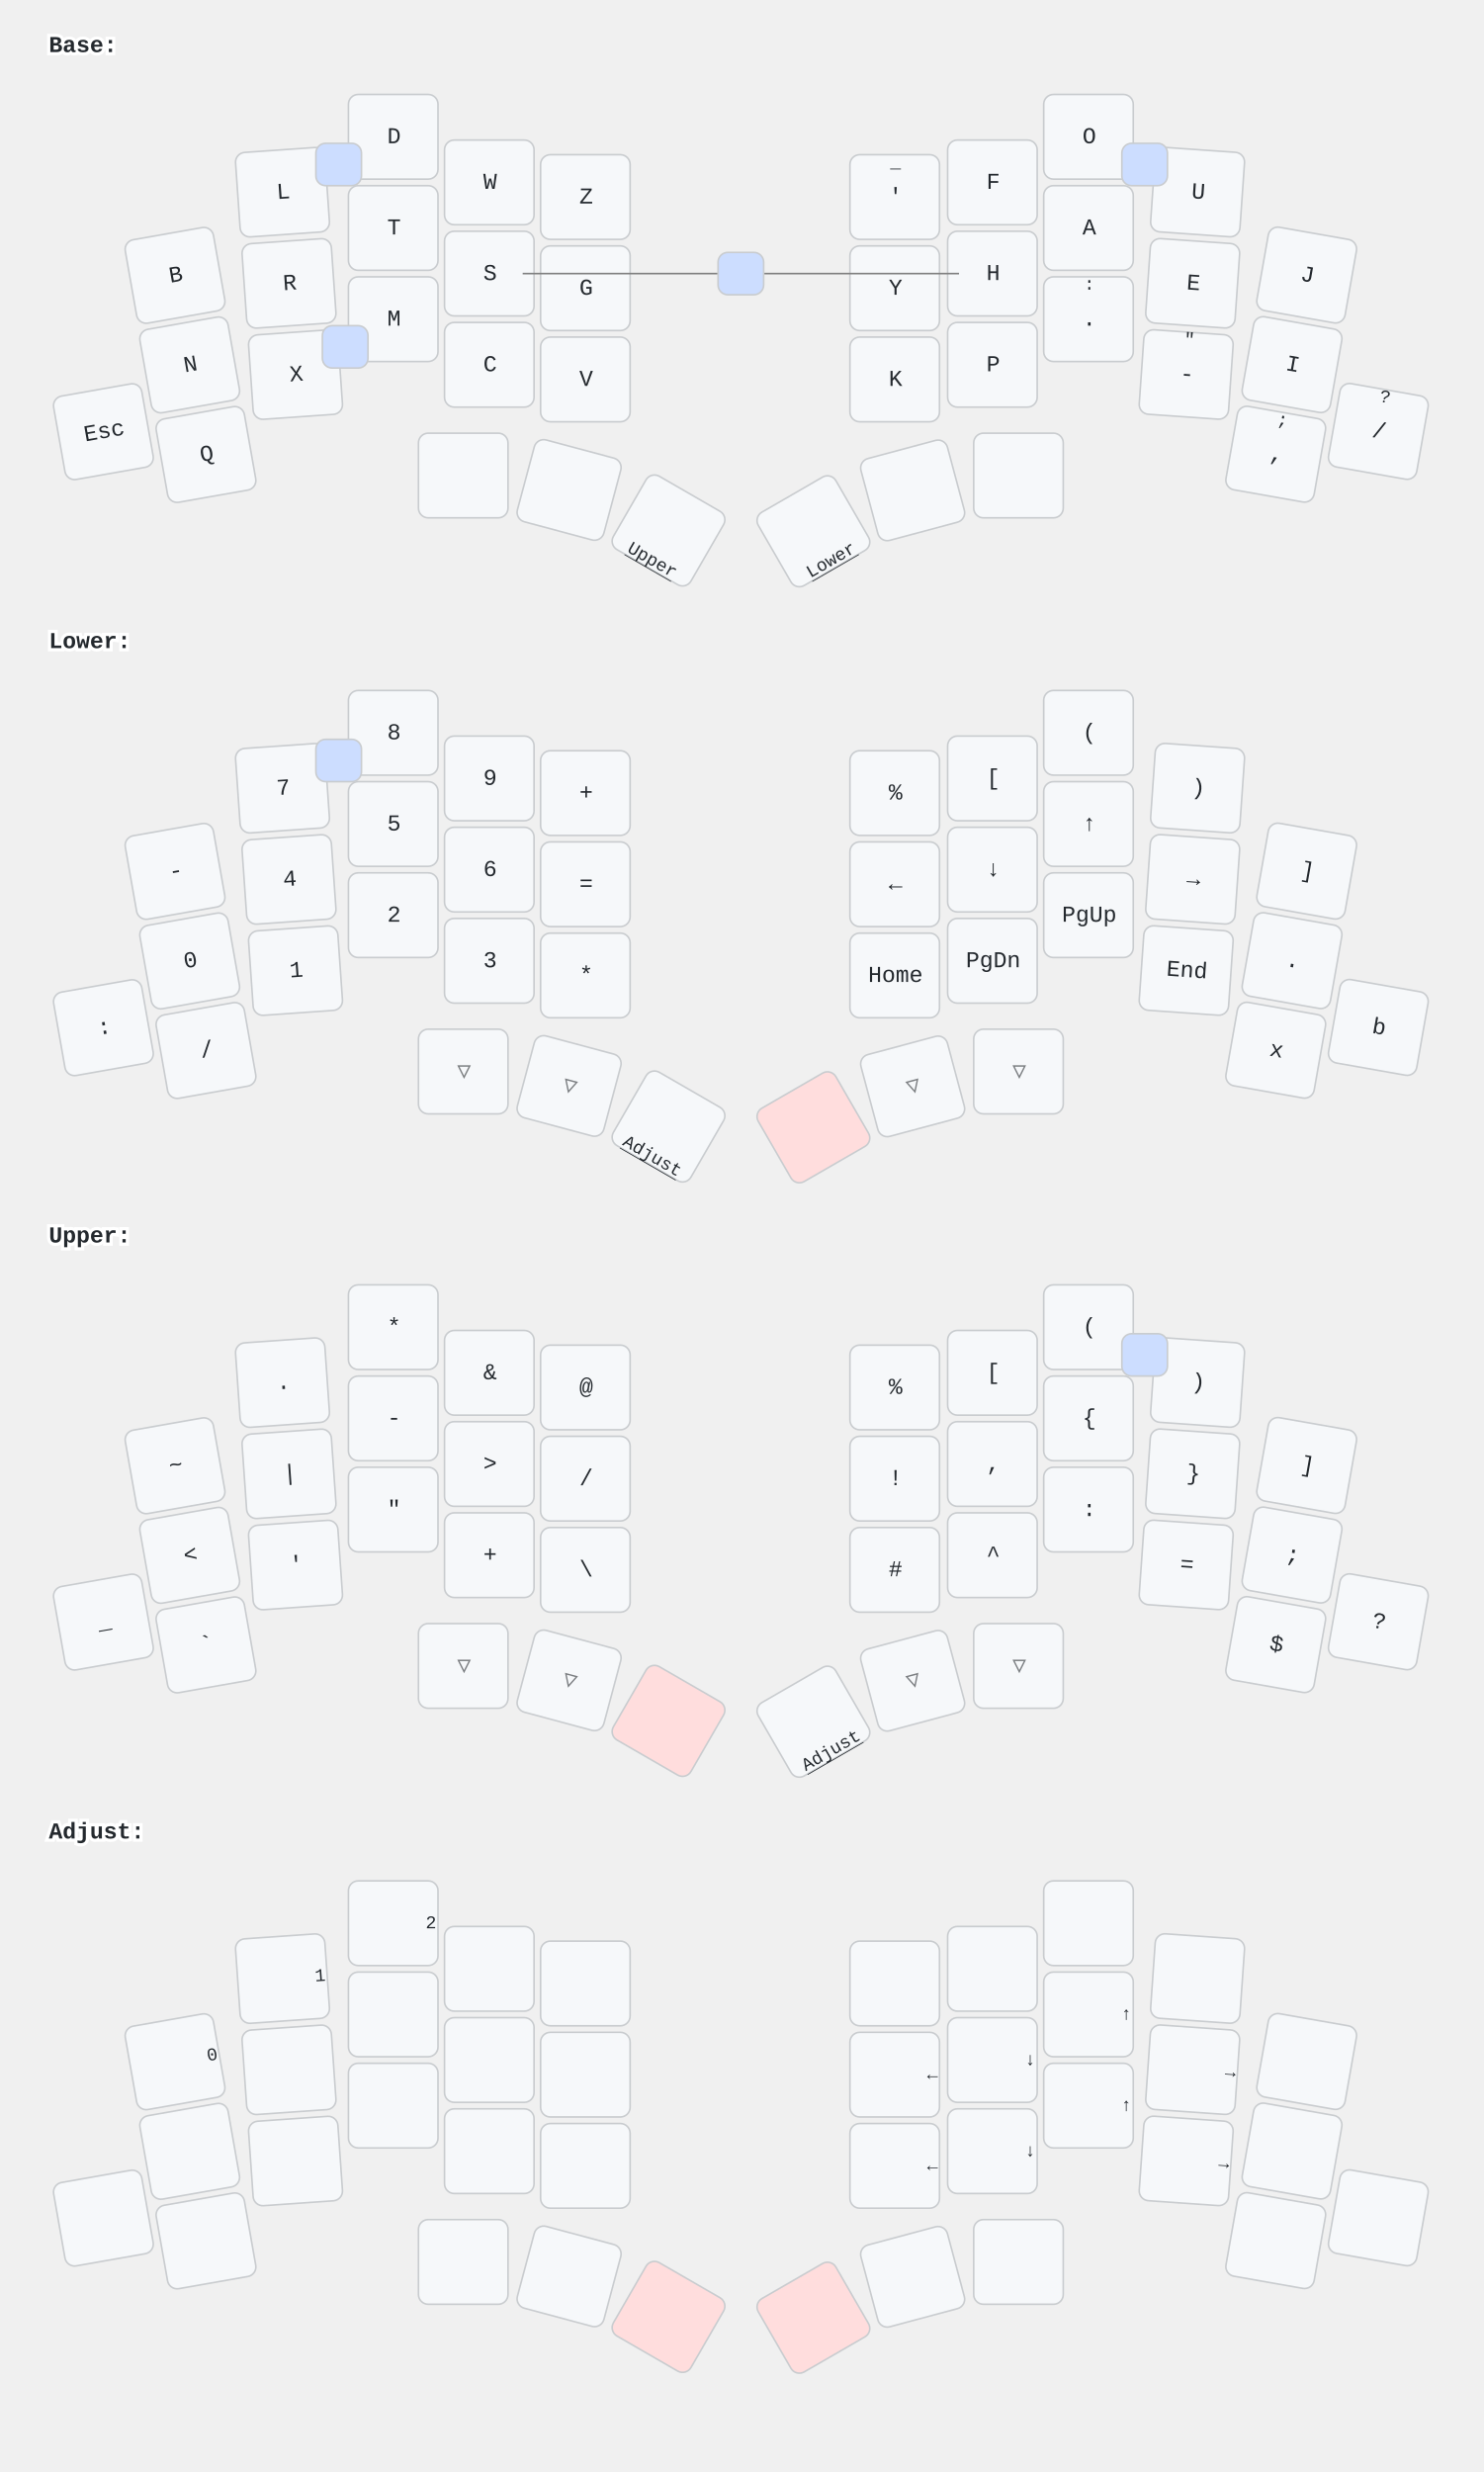
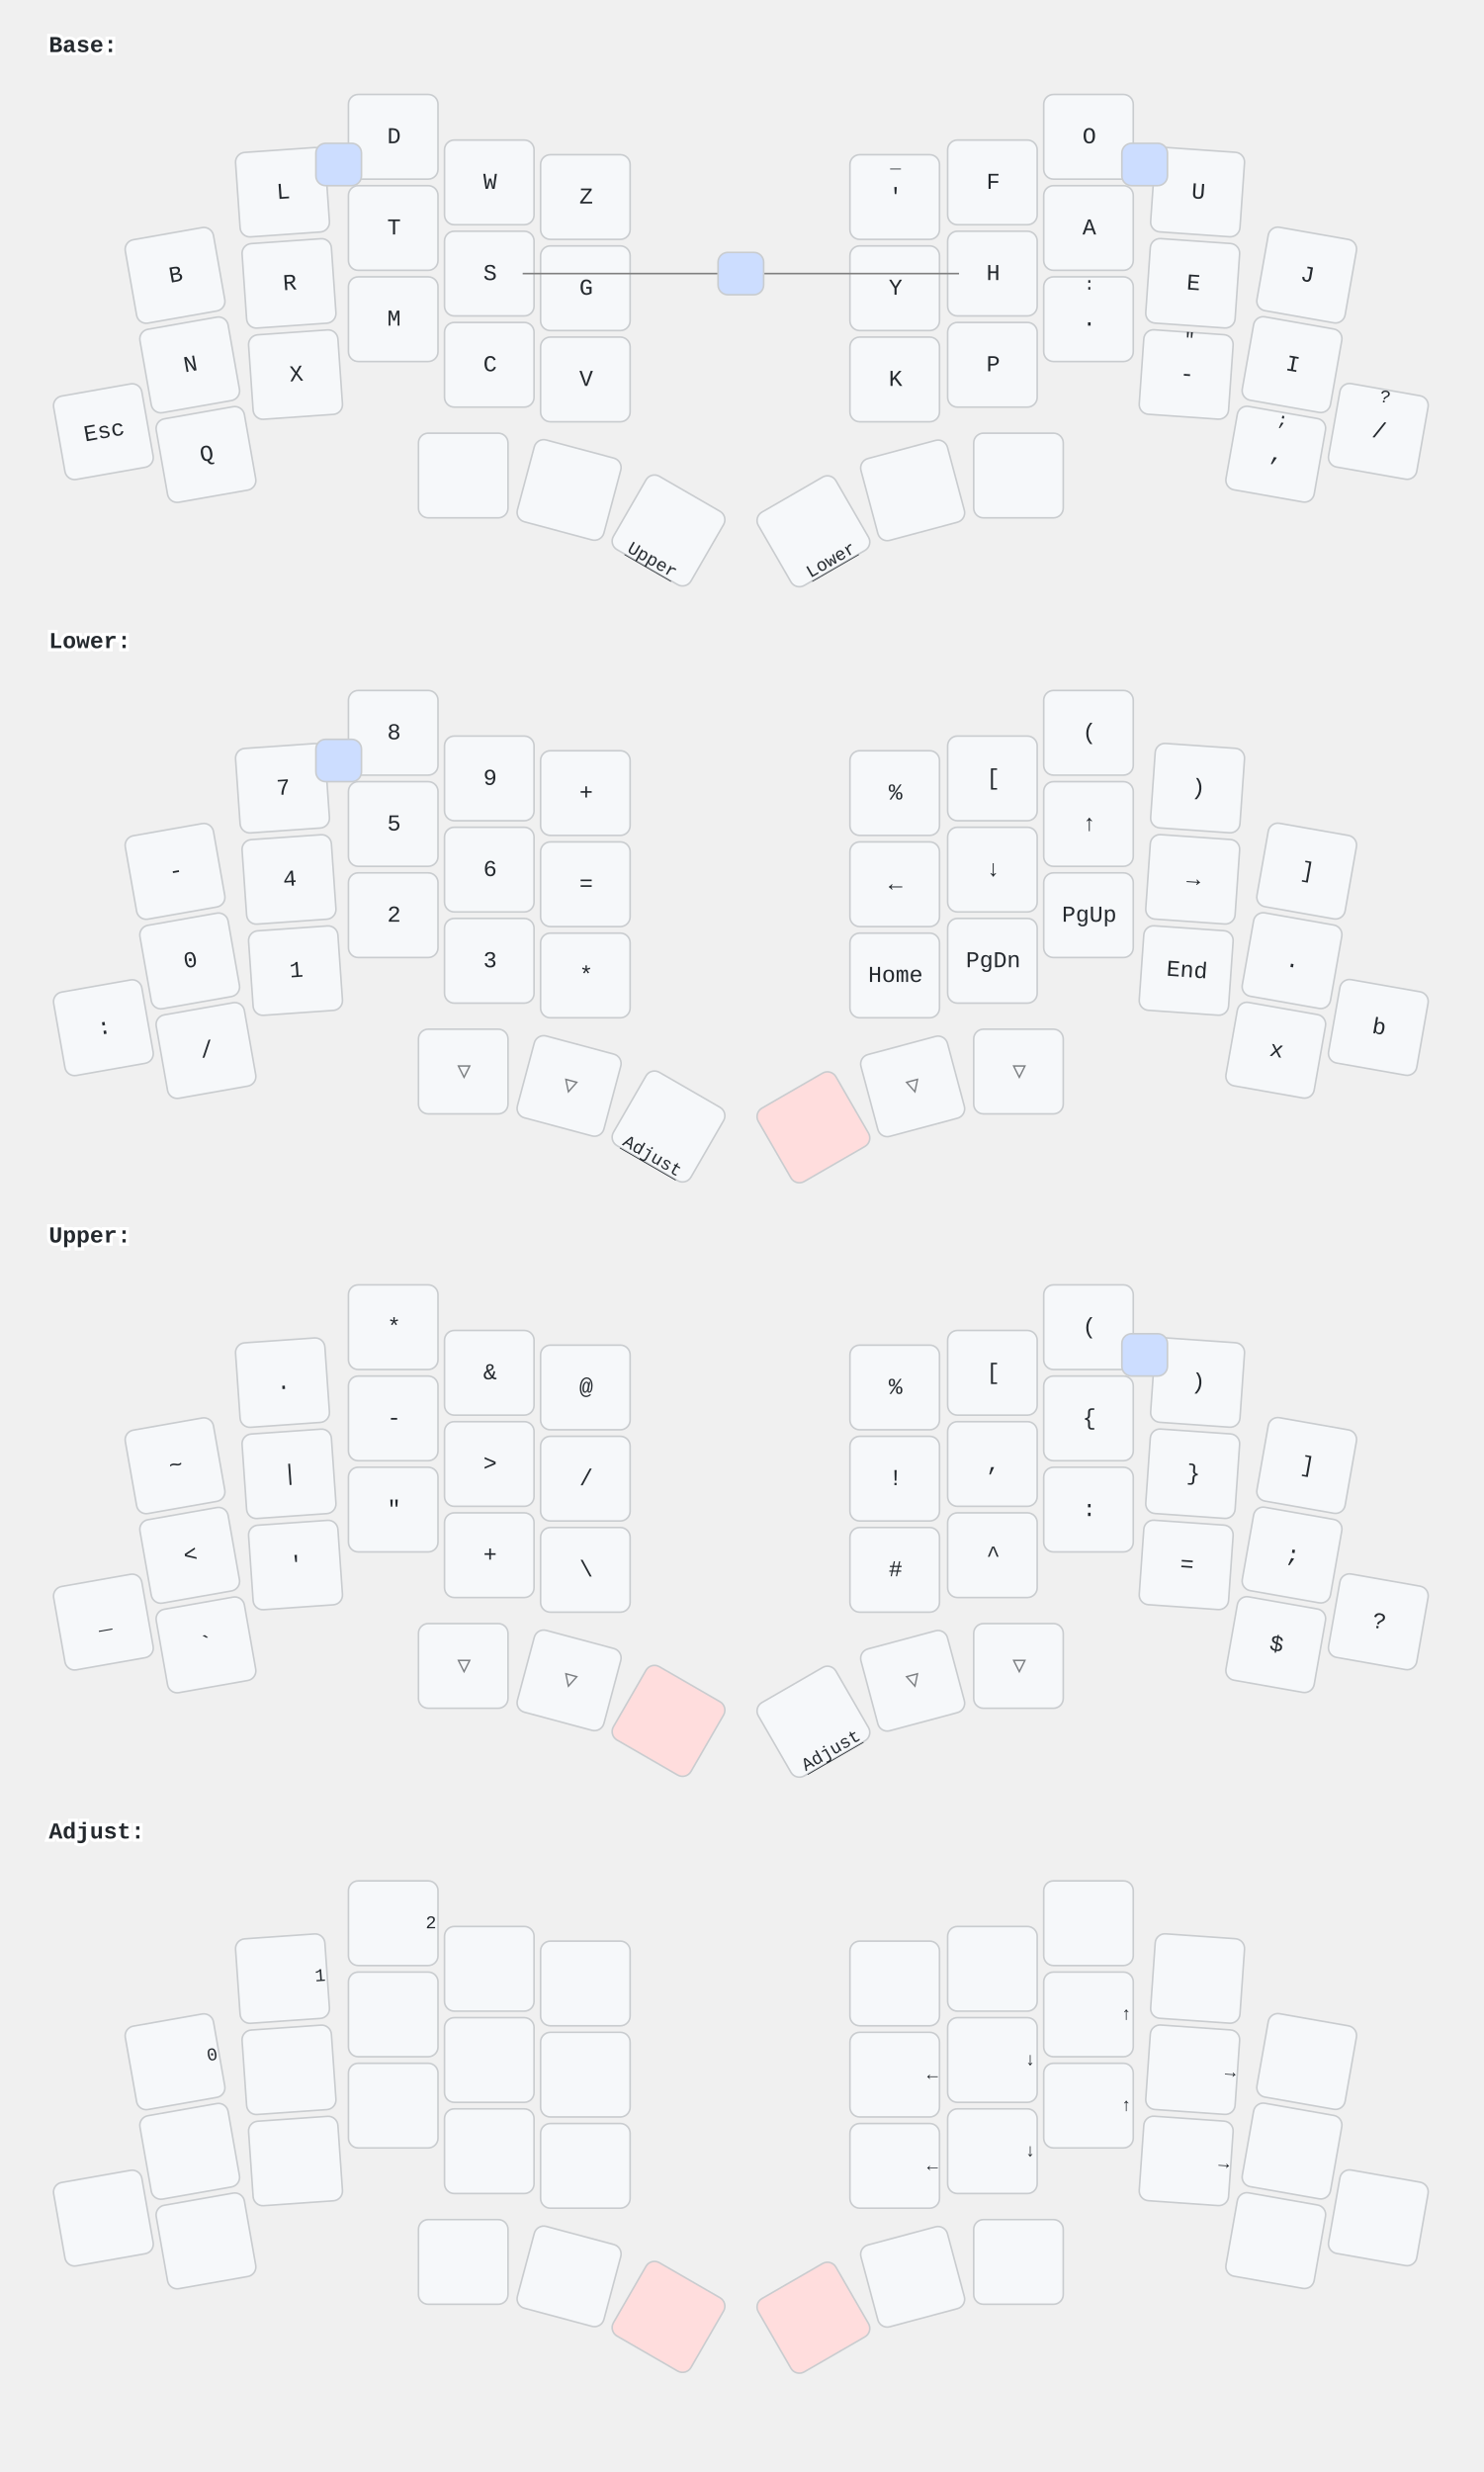
<svg xmlns="http://www.w3.org/2000/svg" xmlns:xlink="http://www.w3.org/1999/xlink" width="911" height="1518" viewBox="0 0 911 1518" class="keymap">
  <defs>/* start glyphs */
<svg id="mdi:apple-keyboard-caps">
      <svg id="mdi-apple-keyboard-caps" viewBox="0 0 24 24">
        <path d="M15,14V8H17.17L12,2.83L6.83,8H9V14H15M12,0L22,10H17V16H7V10H2L12,0M7,18H17V24H7V18M15,20H9V22H15V20Z" />
      </svg>
    </svg>
    <svg id="mdi:apple-keyboard-command">
      <svg id="mdi-apple-keyboard-command" viewBox="0 0 24 24">
        <path d="M6,2A4,4 0 0,1 10,6V8H14V6A4,4 0 0,1 18,2A4,4 0 0,1 22,6A4,4 0 0,1 18,10H16V14H18A4,4 0 0,1 22,18A4,4 0 0,1 18,22A4,4 0 0,1 14,18V16H10V18A4,4 0 0,1 6,22A4,4 0 0,1 2,18A4,4 0 0,1 6,14H8V10H6A4,4 0 0,1 2,6A4,4 0 0,1 6,2M16,18A2,2 0 0,0 18,20A2,2 0 0,0 20,18A2,2 0 0,0 18,16H16V18M14,10H10V14H14V10M6,16A2,2 0 0,0 4,18A2,2 0 0,0 6,20A2,2 0 0,0 8,18V16H6M8,6A2,2 0 0,0 6,4A2,2 0 0,0 4,6A2,2 0 0,0 6,8H8V6M18,8A2,2 0 0,0 20,6A2,2 0 0,0 18,4A2,2 0 0,0 16,6V8H18Z" />
      </svg>
    </svg>
    <svg id="mdi:apple-keyboard-control">
      <svg id="mdi-apple-keyboard-control" viewBox="0 0 24 24">
        <path d="M19.78,11.78L18.36,13.19L12,6.83L5.64,13.19L4.22,11.78L12,4L19.78,11.78Z" />
      </svg>
    </svg>
    <svg id="mdi:apple-keyboard-option">
      <svg id="mdi-apple-keyboard-option" viewBox="0 0 24 24">
        <path d="M3,4H9.11L16.15,18H21V20H14.88L7.84,6H3V4M14,4H21V6H14V4Z" />
      </svg>
    </svg>
    <svg id="mdi:apple-keyboard-shift">
      <svg id="mdi-apple-keyboard-shift" viewBox="0 0 24 24">
        <path d="M15,18V12H17.17L12,6.83L6.83,12H9V18H15M12,4L22,14H17V20H7V14H2L12,4Z" />
      </svg>
    </svg>
    <svg id="mdi:backspace-reverse">
      <svg id="mdi-backspace-reverse" viewBox="0 0 24 24">
        <path d="M2,21H17C17.7,21 18.2,20.6 18.6,20.1L24,12L18.6,3.9C18.2,3.4 17.7,3 17,3H2A2,2 0 0,0 0,5V19A2,2 0 0,0 2,21M5,8.4L6.4,7L10,10.6L13.6,7L15,8.4L11.4,12L15,15.6L13.6,17L10,13.4L6.4,17L5,15.6L8.6,12" />
      </svg>
    </svg>
    <svg id="mdi:bluetooth">
      <svg id="mdi-bluetooth" viewBox="0 0 24 24">
        <path d="M14.88,16.29L13,18.17V14.41M13,5.83L14.88,7.71L13,9.58M17.71,7.71L12,2H11V9.58L6.41,5L5,6.41L10.59,12L5,17.58L6.41,19L11,14.41V22H12L17.71,16.29L13.41,12L17.71,7.71Z" />
      </svg>
    </svg>
    <svg id="mdi:delete">
      <svg id="mdi-delete" viewBox="0 0 24 24">
        <path d="M19,4H15.5L14.5,3H9.5L8.5,4H5V6H19M6,19A2,2 0 0,0 8,21H16A2,2 0 0,0 18,19V7H6V19Z" />
      </svg>
    </svg>
    <svg id="mdi:keyboard-backspace">
      <svg id="mdi-keyboard-backspace" viewBox="0 0 24 24">
        <path d="M21,11H6.83L10.41,7.41L9,6L3,12L9,18L10.41,16.58L6.83,13H21V11Z" />
      </svg>
    </svg>
    <svg id="mdi:keyboard-return">
      <svg id="mdi-keyboard-return" viewBox="0 0 24 24">
        <path d="M19,7V11H5.83L9.41,7.41L8,6L2,12L8,18L9.41,16.58L5.83,13H21V7H19Z" />
      </svg>
    </svg>
    <svg id="mdi:keyboard-space">
      <svg id="mdi-keyboard-space" viewBox="0 0 24 24">
        <path d="M3 15H5V19H19V15H21V19C21 20.1 20.1 21 19 21H5C3.9 21 3 20.1 3 19V15Z" />
      </svg>
    </svg>
    <svg id="mdi:keyboard-tab">
      <svg id="mdi-keyboard-tab" viewBox="0 0 24 24">
        <path d="M20,18H22V6H20M11.59,7.41L15.17,11H1V13H15.17L11.59,16.58L13,18L19,12L13,6L11.59,7.41Z" />
      </svg>
    </svg>
    <svg id="mdi:mouse">
      <svg id="mdi-mouse" viewBox="0 0 24 24">
        <path d="M11,1.07C7.05,1.56 4,4.92 4,9H11M4,15A8,8 0 0,0 12,23A8,8 0 0,0 20,15V11H4M13,1.07V9H20C20,4.92 16.94,1.56 13,1.07Z" />
      </svg>
    </svg>
    <svg id="mdi:mouse-left-click">
      <svg id="mdi-mouse-left-click" viewBox="0 0 24 24">
        <path d="M13 9V1.07C16.94 1.56 20 4.92 20 9H13M6.34 20.66C4.84 19.16 4 17.12 4 15V11H20V15C20 17.12 19.16 19.16 17.66 20.66C16.16 22.16 14.12 23 12 23C9.88 23 7.84 22.16 6.34 20.66M11 9V1.07C10.3 1.16 9.63 1.33 9 1.59C6.67 2.53 4.89 4.53 4.25 7C4.09 7.64 4 8.31 4 9H11M6.34 7C6.82 5.65 7.78 4.5 9 3.81V7H6.34Z" />
      </svg>
    </svg>
    <svg id="mdi:mouse-right-click">
      <svg id="mdi-mouse-right-click" viewBox="0 0 24 24">
        <path d="M13 9V1.07C13.7 1.16 14.37 1.33 15 1.59C17.33 2.53 19.11 4.53 19.75 7C19.91 7.64 20 8.31 20 9H13M17.66 7C17.18 5.65 16.23 4.5 15 3.81V7H17.66M11 9V1.07C7.06 1.56 4 4.92 4 9H11M6.34 20.66C4.84 19.16 4 17.12 4 15V11H20V15C20 17.12 19.16 19.16 17.66 20.66C16.16 22.16 14.12 23 12 23C9.88 23 7.84 22.16 6.34 20.66Z" />
      </svg>
    </svg>
    <svg id="mdi:mouse-scroll-wheel">
      <svg id="mdi-mouse-scroll-wheel" viewBox="0 0 24 24">
        <path d="M11 1.07C7.05 1.56 4 4.92 4 9H11V7.73C10.4 7.39 10 6.74 10 6V4C10 3.26 10.4 2.61 11 2.27V1.07M13 9V7.73C13.6 7.39 14 6.74 14 6V4C14 3.26 13.6 2.61 13 2.27V1.07C16.94 1.56 20 4.92 20 9H13M4 15C4 17.12 4.84 19.16 6.34 20.66C7.84 22.16 9.88 23 12 23C14.12 23 16.16 22.16 17.66 20.66C19.16 19.16 20 17.12 20 15V11H4V15M13 6V4C13 3.45 12.55 3 12 3C11.45 3 11 3.45 11 4V6C11 6.55 11.45 7 12 7C12.55 7 13 6.55 13 6Z" />
      </svg>
    </svg>
    <svg id="mdi:play-pause">
      <svg id="mdi-play-pause" viewBox="0 0 24 24">
        <path d="M3,5V19L11,12M13,19H16V5H13M18,5V19H21V5" />
      </svg>
    </svg>
    <svg id="mdi:skip-next">
      <svg id="mdi-skip-next" viewBox="0 0 24 24">
        <path d="M16,18H18V6H16M6,18L14.5,12L6,6V18Z" />
      </svg>
    </svg>
    <svg id="mdi:skip-previous">
      <svg id="mdi-skip-previous" viewBox="0 0 24 24">
        <path d="M6,18V6H8V18H6M9.5,12L18,6V18L9.5,12Z" />
      </svg>
    </svg>
    <svg id="mdi:usb">
      <svg id="mdi-usb" viewBox="0 0 24 24">
        <path d="M15,7V11H16V13H13V5H15L12,1L9,5H11V13H8V10.93C8.7,10.56 9.2,9.85 9.2,9C9.2,7.78 8.21,6.8 7,6.8C5.78,6.8 4.8,7.78 4.8,9C4.8,9.85 5.3,10.56 6,10.93V13A2,2 0 0,0 8,15H11V18.05C10.29,18.41 9.8,19.15 9.8,20A2.2,2.2 0 0,0 12,22.2A2.2,2.2 0 0,0 14.2,20C14.2,19.15 13.71,18.41 13,18.05V15H16A2,2 0 0,0 18,13V11H19V7H15Z" />
      </svg>
    </svg>
    <svg id="mdi:volume-minus">
      <svg id="mdi-volume-minus" viewBox="0 0 24 24">
        <path d="M3,9H7L12,4V20L7,15H3V9M14,11H22V13H14V11Z" />
      </svg>
    </svg>
    <svg id="mdi:volume-mute">
      <svg id="mdi-volume-mute" viewBox="0 0 24 24">
        <path d="M3,9H7L12,4V20L7,15H3V9M16.59,12L14,9.41L15.41,8L18,10.59L20.59,8L22,9.41L19.41,12L22,14.59L20.59,16L18,13.41L15.41,16L14,14.59L16.59,12Z" />
      </svg>
    </svg>
    <svg id="mdi:volume-plus">
      <svg id="mdi-volume-plus" viewBox="0 0 24 24">
        <path d="M3,9H7L12,4V20L7,15H3V9M14,11H17V8H19V11H22V13H19V16H17V13H14V11Z" />
      </svg>
    </svg>
  </defs>/* end glyphs */
<style>/* inherit to force styles through use tags */
svg path {
    fill: inherit;
}

/* font and background color specifications */
svg.keymap {
    font-family: SFMono-Regular,Consolas,Liberation Mono,Menlo,monospace;
    font-size: 14px;
    font-kerning: normal;
    text-rendering: optimizeLegibility;
    fill: #24292e;
}

/* default key styling */
rect.key {
    fill: #f6f8fa;
}

rect.key, rect.combo {
    stroke: #c9cccf;
    stroke-width: 1;
}

/* default key side styling, only used is draw_key_sides is set */
rect.side {
    filter: brightness(90%);
}

/* color accent for combo boxes */
rect.combo, rect.combo-separate {
    fill: #cdf;
}

/* color accent for held keys */
rect.held, rect.combo.held {
    fill: #fdd;
}

/* color accent for ghost (optional) keys */
rect.ghost, rect.combo.ghost {
    stroke-dasharray: 4, 4;
    stroke-width: 2;
}

text {
    text-anchor: middle;
    dominant-baseline: middle;
}

/* styling for layer labels */
text.label {
    font-weight: bold;
    text-anchor: start;
    stroke: white;
    stroke-width: 4;
    paint-order: stroke;
}

/* styling for optional footer */
text.footer {
    text-anchor: end;
    dominant-baseline: auto;
    stroke: white;
    stroke-width: 4;
    paint-order: stroke;
}

/* styling for combo tap, and key non-tap label text */
text.combo, text.hold, text.shifted, text.left, text.right {
    font-size: 11px;
}

text.hold {
    text-anchor: middle;
    dominant-baseline: auto;
}

text.shifted {
    text-anchor: middle;
    dominant-baseline: hanging;
}

text.left {
    text-anchor: start;
}

text.right {
    text-anchor: end;
}

text.layer-activator {
    text-decoration: underline;
}

/* styling for hold/shifted label text in combo box */
text.combo.hold, text.combo.shifted, text.combo.left, text.combo.right {
    font-size: 8px;
}

/* lighter symbol for transparent keys */
text.trans {
    fill: #7b7e81;
}

/* styling for combo dendrons */
path.combo {
    stroke-width: 1;
    stroke: gray;
    fill: none;
}

/* Start Tabler Icons Cleanup */
/* cannot use height/width with glyphs */
.icon-tabler &gt; path {
    fill: inherit;
    stroke: inherit;
    stroke-width: 2;
}
/* hide tabler's default box */
.icon-tabler &gt; path[stroke="none"][fill="none"] {
    visibility: hidden;
}
/* End Tabler Icons Cleanup */
</style>
  <g transform="translate(30, 0)" class="layer-Base">
    <text x="0" y="28" class="label" id="Base">Base:</text>
    <g transform="translate(0, 56)">
      <g transform="translate(78, 113) rotate(-10.0)" class="key keypos-0">
        <rect rx="6" ry="6" x="-28" y="-26" width="55" height="52" class="key" />
        <text x="0" y="0" class="key tap">B</text>
      </g>
      <g transform="translate(144, 62) rotate(-4.0)" class="key keypos-1">
        <rect rx="6" ry="6" x="-28" y="-26" width="55" height="52" class="key" />
        <text x="0" y="0" class="key tap">L</text>
      </g>
      <g transform="translate(212, 28)" class="key keypos-2">
        <rect rx="6" ry="6" x="-28" y="-26" width="55" height="52" class="key" />
        <text x="0" y="0" class="key tap">D</text>
      </g>
      <g transform="translate(271, 56)" class="key keypos-3">
        <rect rx="6" ry="6" x="-28" y="-26" width="55" height="52" class="key" />
        <text x="0" y="0" class="key tap">W</text>
      </g>
      <g transform="translate(330, 65)" class="key keypos-4">
        <rect rx="6" ry="6" x="-28" y="-26" width="55" height="52" class="key" />
        <text x="0" y="0" class="key tap">Z</text>
      </g>
      <g transform="translate(520, 65)" class="key keypos-5">
        <rect rx="6" ry="6" x="-28" y="-26" width="55" height="52" class="key" />
        <text x="0" y="0" class="key tap">'</text>
        <text x="0" y="-24" class="key shifted">_</text>
      </g>
      <g transform="translate(580, 56)" class="key keypos-6">
        <rect rx="6" ry="6" x="-28" y="-26" width="55" height="52" class="key" />
        <text x="0" y="0" class="key tap">F</text>
      </g>
      <g transform="translate(639, 28)" class="key keypos-7">
        <rect rx="6" ry="6" x="-28" y="-26" width="55" height="52" class="key" />
        <text x="0" y="0" class="key tap">O</text>
      </g>
      <g transform="translate(706, 62) rotate(4.0)" class="key keypos-8">
        <rect rx="6" ry="6" x="-28" y="-26" width="55" height="52" class="key" />
        <text x="0" y="0" class="key tap">U</text>
      </g>
      <g transform="translate(773, 113) rotate(10.0)" class="key keypos-9">
        <rect rx="6" ry="6" x="-28" y="-26" width="55" height="52" class="key" />
        <text x="0" y="0" class="key tap">J</text>
      </g>
      <g transform="translate(87, 168) rotate(-10.0)" class="key keypos-10">
        <rect rx="6" ry="6" x="-28" y="-26" width="55" height="52" class="key" />
        <text x="0" y="0" class="key tap">N</text>
        <use href="#mdi:apple-keyboard-control" xlink:href="#mdi:apple-keyboard-control" x="-6" y="12" height="12" width="12.0" class="key hold glyph mdi:apple-keyboard-control" />
      </g>
      <g transform="translate(148, 118) rotate(-4.0)" class="key keypos-11">
        <rect rx="6" ry="6" x="-28" y="-26" width="55" height="52" class="key" />
        <text x="0" y="0" class="key tap">R</text>
        <use href="#mdi:apple-keyboard-option" xlink:href="#mdi:apple-keyboard-option" x="-6" y="12" height="12" width="12.0" class="key hold glyph mdi:apple-keyboard-option" />
      </g>
      <g transform="translate(212, 84)" class="key keypos-12">
        <rect rx="6" ry="6" x="-28" y="-26" width="55" height="52" class="key" />
        <text x="0" y="0" class="key tap">T</text>
        <use href="#mdi:apple-keyboard-command" xlink:href="#mdi:apple-keyboard-command" x="-6" y="12" height="12" width="12.0" class="key hold glyph mdi:apple-keyboard-command" />
      </g>
      <g transform="translate(271, 112)" class="key keypos-13">
        <rect rx="6" ry="6" x="-28" y="-26" width="55" height="52" class="key" />
        <text x="0" y="0" class="key tap">S</text>
        <use href="#mdi:apple-keyboard-shift" xlink:href="#mdi:apple-keyboard-shift" x="-6" y="12" height="12" width="12.0" class="key hold glyph mdi:apple-keyboard-shift" />
      </g>
      <g transform="translate(330, 121)" class="key keypos-14">
        <rect rx="6" ry="6" x="-28" y="-26" width="55" height="52" class="key" />
        <text x="0" y="0" class="key tap">G</text>
      </g>
      <g transform="translate(520, 121)" class="key keypos-15">
        <rect rx="6" ry="6" x="-28" y="-26" width="55" height="52" class="key" />
        <text x="0" y="0" class="key tap">Y</text>
      </g>
      <g transform="translate(580, 112)" class="key keypos-16">
        <rect rx="6" ry="6" x="-28" y="-26" width="55" height="52" class="key" />
        <text x="0" y="0" class="key tap">H</text>
        <use href="#mdi:apple-keyboard-shift" xlink:href="#mdi:apple-keyboard-shift" x="-6" y="12" height="12" width="12.0" class="key hold glyph mdi:apple-keyboard-shift" />
      </g>
      <g transform="translate(639, 84)" class="key keypos-17">
        <rect rx="6" ry="6" x="-28" y="-26" width="55" height="52" class="key" />
        <text x="0" y="0" class="key tap">A</text>
        <use href="#mdi:apple-keyboard-command" xlink:href="#mdi:apple-keyboard-command" x="-6" y="12" height="12" width="12.0" class="key hold glyph mdi:apple-keyboard-command" />
      </g>
      <g transform="translate(703, 118) rotate(4.0)" class="key keypos-18">
        <rect rx="6" ry="6" x="-28" y="-26" width="55" height="52" class="key" />
        <text x="0" y="0" class="key tap">E</text>
        <use href="#mdi:apple-keyboard-option" xlink:href="#mdi:apple-keyboard-option" x="-6" y="12" height="12" width="12.0" class="key hold glyph mdi:apple-keyboard-option" />
      </g>
      <g transform="translate(764, 168) rotate(10.0)" class="key keypos-19">
        <rect rx="6" ry="6" x="-28" y="-26" width="55" height="52" class="key" />
        <text x="0" y="0" class="key tap">I</text>
        <use href="#mdi:apple-keyboard-control" xlink:href="#mdi:apple-keyboard-control" x="-6" y="12" height="12" width="12.0" class="key hold glyph mdi:apple-keyboard-control" />
      </g>
      <g transform="translate(34, 209) rotate(-10.0)" class="key keypos-20">
        <rect rx="6" ry="6" x="-28" y="-26" width="55" height="52" class="key" />
        <text x="0" y="0" class="key tap">Esc</text>
      </g>
      <g transform="translate(97, 223) rotate(-10.0)" class="key keypos-21">
        <rect rx="6" ry="6" x="-28" y="-26" width="55" height="52" class="key" />
        <text x="0" y="0" class="key tap">Q</text>
      </g>
      <g transform="translate(152, 174) rotate(-4.0)" class="key keypos-22">
        <rect rx="6" ry="6" x="-28" y="-26" width="55" height="52" class="key" />
        <text x="0" y="0" class="key tap">X</text>
      </g>
      <g transform="translate(212, 140)" class="key keypos-23">
        <rect rx="6" ry="6" x="-28" y="-26" width="55" height="52" class="key" />
        <text x="0" y="0" class="key tap">M</text>
      </g>
      <g transform="translate(271, 168)" class="key keypos-24">
        <rect rx="6" ry="6" x="-28" y="-26" width="55" height="52" class="key" />
        <text x="0" y="0" class="key tap">C</text>
      </g>
      <g transform="translate(330, 177)" class="key keypos-25">
        <rect rx="6" ry="6" x="-28" y="-26" width="55" height="52" class="key" />
        <text x="0" y="0" class="key tap">V</text>
      </g>
      <g transform="translate(520, 177)" class="key keypos-26">
        <rect rx="6" ry="6" x="-28" y="-26" width="55" height="52" class="key" />
        <text x="0" y="0" class="key tap">K</text>
      </g>
      <g transform="translate(580, 168)" class="key keypos-27">
        <rect rx="6" ry="6" x="-28" y="-26" width="55" height="52" class="key" />
        <text x="0" y="0" class="key tap">P</text>
      </g>
      <g transform="translate(639, 140)" class="key keypos-28">
        <rect rx="6" ry="6" x="-28" y="-26" width="55" height="52" class="key" />
        <text x="0" y="0" class="key tap">.</text>
        <text x="0" y="-24" class="key shifted">:</text>
      </g>
      <g transform="translate(699, 174) rotate(4.0)" class="key keypos-29">
        <rect rx="6" ry="6" x="-28" y="-26" width="55" height="52" class="key" />
        <text x="0" y="0" class="key tap">-</text>
        <text x="0" y="-24" class="key shifted">"</text>
      </g>
      <g transform="translate(754, 223) rotate(10.0)" class="key keypos-30">
        <rect rx="6" ry="6" x="-28" y="-26" width="55" height="52" class="key" />
        <text x="0" y="0" class="key tap">,</text>
        <text x="0" y="-24" class="key shifted">;</text>
      </g>
      <g transform="translate(817, 209) rotate(10.0)" class="key keypos-31">
        <rect rx="6" ry="6" x="-28" y="-26" width="55" height="52" class="key" />
        <text x="0" y="0" class="key tap">/</text>
        <text x="0" y="-24" class="key shifted">?</text>
      </g>
      <g transform="translate(255, 236)" class="key keypos-32">
        <rect rx="6" ry="6" x="-28" y="-26" width="55" height="52" class="key" />
      </g>
      <g transform="translate(320, 245) rotate(15.0)" class="key keypos-33">
        <rect rx="6" ry="6" x="-28" y="-26" width="55" height="52" class="key" />
      </g>
      <g transform="translate(381, 270) rotate(30.0)" class="key keypos-34">
        <rect rx="6" ry="6" x="-28" y="-26" width="55" height="52" class="key" />
        <use href="#mdi:keyboard-backspace" xlink:href="#mdi:keyboard-backspace" x="-7" y="-7" height="14" width="14.0" class="key tap glyph mdi:keyboard-backspace" />
        <a href="#Upper">
          <text x="0" y="24" class="key hold layer-activator">Upper</text>
        </a>
+         <use href="#mdi:backspace-reverse" xlink:href="#mdi:backspace-reverse" x="-5" y="-24" height="10" width="10.0" class="key shifted glyph mdi:backspace-reverse" />
      </g>
      <g transform="translate(470, 270) rotate(-30.0)" class="key keypos-35">
        <rect rx="6" ry="6" x="-28" y="-26" width="55" height="52" class="key" />
        <use href="#mdi:keyboard-space" xlink:href="#mdi:keyboard-space" x="-7" y="-7" height="14" width="14.0" class="key tap glyph mdi:keyboard-space" />
        <a href="#Lower">
          <text x="0" y="24" class="key hold layer-activator">Lower</text>
        </a>
      </g>
      <g transform="translate(531, 245) rotate(-15.0)" class="key keypos-36">
        <rect rx="6" ry="6" x="-28" y="-26" width="55" height="52" class="key" />
      </g>
      <g transform="translate(596, 236)" class="key keypos-37">
        <rect rx="6" ry="6" x="-28" y="-26" width="55" height="52" class="key" />
      </g>
      <g class="combo combopos-0">
        <rect rx="6" ry="6" x="164" y="32" width="28" height="26" class="combo" />
        <use href="#mdi:keyboard-tab" xlink:href="#mdi:keyboard-tab" x="171" y="38" height="14" width="14.0" class="combo tap glyph mdi:keyboard-tab" />
      </g>
      <g class="combo combopos-1">
-         <rect rx="6" ry="6" x="168" y="144" width="28" height="26" class="combo" />
-         <use href="#mdi:backspace-reverse" xlink:href="#mdi:backspace-reverse" x="175" y="150" height="14" width="14.0" class="combo tap glyph mdi:backspace-reverse" />
-       </g>
-       <g class="combo combopos-2">
        <rect rx="6" ry="6" x="659" y="32" width="28" height="26" class="combo" />
        <use href="#mdi:keyboard-return" xlink:href="#mdi:keyboard-return" x="666" y="38" height="14" width="14.0" class="combo tap glyph mdi:keyboard-return" />
      </g>
-       <g class="combo combopos-3">
+       <g class="combo combopos-2">
        <path d="M425,112 l-134,0" class="combo" />
        <path d="M425,112 l134,0" class="combo" />
        <rect rx="6" ry="6" x="411" y="99" width="28" height="26" class="combo" />
        <use href="#mdi:apple-keyboard-caps" xlink:href="#mdi:apple-keyboard-caps" x="418" y="105" height="14" width="14.0" class="combo tap glyph mdi:apple-keyboard-caps" />
      </g>
    </g>
  </g>
  <g transform="translate(30, 366)" class="layer-Lower">
    <text x="0" y="28" class="label" id="Lower">Lower:</text>
    <g transform="translate(0, 56)">
      <g transform="translate(78, 113) rotate(-10.0)" class="key keypos-0">
        <rect rx="6" ry="6" x="-28" y="-26" width="55" height="52" class="key" />
        <text x="0" y="0" class="key tap">-</text>
      </g>
      <g transform="translate(144, 62) rotate(-4.0)" class="key keypos-1">
        <rect rx="6" ry="6" x="-28" y="-26" width="55" height="52" class="key" />
        <text x="0" y="0" class="key tap">7</text>
      </g>
      <g transform="translate(212, 28)" class="key keypos-2">
        <rect rx="6" ry="6" x="-28" y="-26" width="55" height="52" class="key" />
        <text x="0" y="0" class="key tap">8</text>
      </g>
      <g transform="translate(271, 56)" class="key keypos-3">
        <rect rx="6" ry="6" x="-28" y="-26" width="55" height="52" class="key" />
        <text x="0" y="0" class="key tap">9</text>
      </g>
      <g transform="translate(330, 65)" class="key keypos-4">
        <rect rx="6" ry="6" x="-28" y="-26" width="55" height="52" class="key" />
        <text x="0" y="0" class="key tap">+</text>
      </g>
      <g transform="translate(520, 65)" class="key keypos-5">
        <rect rx="6" ry="6" x="-28" y="-26" width="55" height="52" class="key" />
        <text x="0" y="0" class="key tap">%</text>
      </g>
      <g transform="translate(580, 56)" class="key keypos-6">
        <rect rx="6" ry="6" x="-28" y="-26" width="55" height="52" class="key" />
        <text x="0" y="0" class="key tap">[</text>
      </g>
      <g transform="translate(639, 28)" class="key keypos-7">
        <rect rx="6" ry="6" x="-28" y="-26" width="55" height="52" class="key" />
        <text x="0" y="0" class="key tap">(</text>
      </g>
      <g transform="translate(706, 62) rotate(4.0)" class="key keypos-8">
        <rect rx="6" ry="6" x="-28" y="-26" width="55" height="52" class="key" />
        <text x="0" y="0" class="key tap">)</text>
      </g>
      <g transform="translate(773, 113) rotate(10.0)" class="key keypos-9">
        <rect rx="6" ry="6" x="-28" y="-26" width="55" height="52" class="key" />
        <text x="0" y="0" class="key tap">]</text>
      </g>
      <g transform="translate(87, 168) rotate(-10.0)" class="key keypos-10">
        <rect rx="6" ry="6" x="-28" y="-26" width="55" height="52" class="key" />
        <text x="0" y="0" class="key tap">0</text>
      </g>
      <g transform="translate(148, 118) rotate(-4.0)" class="key keypos-11">
        <rect rx="6" ry="6" x="-28" y="-26" width="55" height="52" class="key" />
        <text x="0" y="0" class="key tap">4</text>
      </g>
      <g transform="translate(212, 84)" class="key keypos-12">
        <rect rx="6" ry="6" x="-28" y="-26" width="55" height="52" class="key" />
        <text x="0" y="0" class="key tap">5</text>
      </g>
      <g transform="translate(271, 112)" class="key keypos-13">
        <rect rx="6" ry="6" x="-28" y="-26" width="55" height="52" class="key" />
        <text x="0" y="0" class="key tap">6</text>
      </g>
      <g transform="translate(330, 121)" class="key keypos-14">
        <rect rx="6" ry="6" x="-28" y="-26" width="55" height="52" class="key" />
        <text x="0" y="0" class="key tap">=</text>
      </g>
      <g transform="translate(520, 121)" class="key keypos-15">
        <rect rx="6" ry="6" x="-28" y="-26" width="55" height="52" class="key" />
        <text x="0" y="0" class="key tap">←</text>
      </g>
      <g transform="translate(580, 112)" class="key keypos-16">
        <rect rx="6" ry="6" x="-28" y="-26" width="55" height="52" class="key" />
        <text x="0" y="0" class="key tap">↓</text>
      </g>
      <g transform="translate(639, 84)" class="key keypos-17">
        <rect rx="6" ry="6" x="-28" y="-26" width="55" height="52" class="key" />
        <text x="0" y="0" class="key tap">↑</text>
      </g>
      <g transform="translate(703, 118) rotate(4.0)" class="key keypos-18">
        <rect rx="6" ry="6" x="-28" y="-26" width="55" height="52" class="key" />
        <text x="0" y="0" class="key tap">→</text>
      </g>
      <g transform="translate(764, 168) rotate(10.0)" class="key keypos-19">
        <rect rx="6" ry="6" x="-28" y="-26" width="55" height="52" class="key" />
        <text x="0" y="0" class="key tap">.</text>
      </g>
      <g transform="translate(34, 209) rotate(-10.0)" class="key keypos-20">
        <rect rx="6" ry="6" x="-28" y="-26" width="55" height="52" class="key" />
        <text x="0" y="0" class="key tap">:</text>
      </g>
      <g transform="translate(97, 223) rotate(-10.0)" class="key keypos-21">
        <rect rx="6" ry="6" x="-28" y="-26" width="55" height="52" class="key" />
        <text x="0" y="0" class="key tap">/</text>
      </g>
      <g transform="translate(152, 174) rotate(-4.0)" class="key keypos-22">
        <rect rx="6" ry="6" x="-28" y="-26" width="55" height="52" class="key" />
        <text x="0" y="0" class="key tap">1</text>
      </g>
      <g transform="translate(212, 140)" class="key keypos-23">
        <rect rx="6" ry="6" x="-28" y="-26" width="55" height="52" class="key" />
        <text x="0" y="0" class="key tap">2</text>
      </g>
      <g transform="translate(271, 168)" class="key keypos-24">
        <rect rx="6" ry="6" x="-28" y="-26" width="55" height="52" class="key" />
        <text x="0" y="0" class="key tap">3</text>
      </g>
      <g transform="translate(330, 177)" class="key keypos-25">
        <rect rx="6" ry="6" x="-28" y="-26" width="55" height="52" class="key" />
        <text x="0" y="0" class="key tap">*</text>
      </g>
      <g transform="translate(520, 177)" class="key keypos-26">
        <rect rx="6" ry="6" x="-28" y="-26" width="55" height="52" class="key" />
        <text x="0" y="0" class="key tap">Home</text>
      </g>
      <g transform="translate(580, 168)" class="key keypos-27">
        <rect rx="6" ry="6" x="-28" y="-26" width="55" height="52" class="key" />
        <text x="0" y="0" class="key tap">PgDn</text>
      </g>
      <g transform="translate(639, 140)" class="key keypos-28">
        <rect rx="6" ry="6" x="-28" y="-26" width="55" height="52" class="key" />
        <text x="0" y="0" class="key tap">PgUp</text>
      </g>
      <g transform="translate(699, 174) rotate(4.0)" class="key keypos-29">
        <rect rx="6" ry="6" x="-28" y="-26" width="55" height="52" class="key" />
        <text x="0" y="0" class="key tap">End</text>
      </g>
      <g transform="translate(754, 223) rotate(10.0)" class="key keypos-30">
        <rect rx="6" ry="6" x="-28" y="-26" width="55" height="52" class="key" />
        <text x="0" y="0" class="key tap">x</text>
      </g>
      <g transform="translate(817, 209) rotate(10.0)" class="key keypos-31">
        <rect rx="6" ry="6" x="-28" y="-26" width="55" height="52" class="key" />
        <text x="0" y="0" class="key tap">b</text>
      </g>
      <g transform="translate(255, 236)" class="key trans keypos-32">
        <rect rx="6" ry="6" x="-28" y="-26" width="55" height="52" class="key trans" />
        <text x="0" y="0" class="key trans tap">▽</text>
      </g>
      <g transform="translate(320, 245) rotate(15.0)" class="key trans keypos-33">
        <rect rx="6" ry="6" x="-28" y="-26" width="55" height="52" class="key trans" />
        <text x="0" y="0" class="key trans tap">▽</text>
      </g>
      <g transform="translate(381, 270) rotate(30.0)" class="key keypos-34">
        <rect rx="6" ry="6" x="-28" y="-26" width="55" height="52" class="key" />
        <use href="#mdi:keyboard-backspace" xlink:href="#mdi:keyboard-backspace" x="-7" y="-7" height="14" width="14.0" class="key tap glyph mdi:keyboard-backspace" />
        <a href="#Adjust">
          <text x="0" y="24" class="key hold layer-activator">Adjust</text>
        </a>
      </g>
      <g transform="translate(470, 270) rotate(-30.0)" class="key held keypos-35">
        <rect rx="6" ry="6" x="-28" y="-26" width="55" height="52" class="key held" />
      </g>
      <g transform="translate(531, 245) rotate(-15.0)" class="key trans keypos-36">
        <rect rx="6" ry="6" x="-28" y="-26" width="55" height="52" class="key trans" />
        <text x="0" y="0" class="key trans tap">▽</text>
      </g>
      <g transform="translate(596, 236)" class="key trans keypos-37">
        <rect rx="6" ry="6" x="-28" y="-26" width="55" height="52" class="key trans" />
        <text x="0" y="0" class="key trans tap">▽</text>
      </g>
      <g class="combo combopos-0">
        <rect rx="6" ry="6" x="164" y="32" width="28" height="26" class="combo" />
        <use href="#mdi:keyboard-space" xlink:href="#mdi:keyboard-space" x="171" y="38" height="14" width="14.0" class="combo tap glyph mdi:keyboard-space" />
      </g>
    </g>
  </g>
  <g transform="translate(30, 731)" class="layer-Upper">
    <text x="0" y="28" class="label" id="Upper">Upper:</text>
    <g transform="translate(0, 56)">
      <g transform="translate(78, 113) rotate(-10.0)" class="key keypos-0">
        <rect rx="6" ry="6" x="-28" y="-26" width="55" height="52" class="key" />
        <text x="0" y="0" class="key tap">~</text>
      </g>
      <g transform="translate(144, 62) rotate(-4.0)" class="key keypos-1">
        <rect rx="6" ry="6" x="-28" y="-26" width="55" height="52" class="key" />
        <text x="0" y="0" class="key tap">.</text>
      </g>
      <g transform="translate(212, 28)" class="key keypos-2">
        <rect rx="6" ry="6" x="-28" y="-26" width="55" height="52" class="key" />
        <text x="0" y="0" class="key tap">*</text>
      </g>
      <g transform="translate(271, 56)" class="key keypos-3">
        <rect rx="6" ry="6" x="-28" y="-26" width="55" height="52" class="key" />
        <text x="0" y="0" class="key tap">&amp;</text>
      </g>
      <g transform="translate(330, 65)" class="key keypos-4">
        <rect rx="6" ry="6" x="-28" y="-26" width="55" height="52" class="key" />
        <text x="0" y="0" class="key tap">@</text>
      </g>
      <g transform="translate(520, 65)" class="key keypos-5">
        <rect rx="6" ry="6" x="-28" y="-26" width="55" height="52" class="key" />
        <text x="0" y="0" class="key tap">%</text>
      </g>
      <g transform="translate(580, 56)" class="key keypos-6">
        <rect rx="6" ry="6" x="-28" y="-26" width="55" height="52" class="key" />
        <text x="0" y="0" class="key tap">[</text>
      </g>
      <g transform="translate(639, 28)" class="key keypos-7">
        <rect rx="6" ry="6" x="-28" y="-26" width="55" height="52" class="key" />
        <text x="0" y="0" class="key tap">(</text>
      </g>
      <g transform="translate(706, 62) rotate(4.0)" class="key keypos-8">
        <rect rx="6" ry="6" x="-28" y="-26" width="55" height="52" class="key" />
        <text x="0" y="0" class="key tap">)</text>
      </g>
      <g transform="translate(773, 113) rotate(10.0)" class="key keypos-9">
        <rect rx="6" ry="6" x="-28" y="-26" width="55" height="52" class="key" />
        <text x="0" y="0" class="key tap">]</text>
      </g>
      <g transform="translate(87, 168) rotate(-10.0)" class="key keypos-10">
        <rect rx="6" ry="6" x="-28" y="-26" width="55" height="52" class="key" />
        <text x="0" y="0" class="key tap">&lt;</text>
      </g>
      <g transform="translate(148, 118) rotate(-4.0)" class="key keypos-11">
        <rect rx="6" ry="6" x="-28" y="-26" width="55" height="52" class="key" />
        <text x="0" y="0" class="key tap">|</text>
      </g>
      <g transform="translate(212, 84)" class="key keypos-12">
        <rect rx="6" ry="6" x="-28" y="-26" width="55" height="52" class="key" />
        <text x="0" y="0" class="key tap">-</text>
      </g>
      <g transform="translate(271, 112)" class="key keypos-13">
        <rect rx="6" ry="6" x="-28" y="-26" width="55" height="52" class="key" />
        <text x="0" y="0" class="key tap">&gt;</text>
      </g>
      <g transform="translate(330, 121)" class="key keypos-14">
        <rect rx="6" ry="6" x="-28" y="-26" width="55" height="52" class="key" />
        <text x="0" y="0" class="key tap">/</text>
      </g>
      <g transform="translate(520, 121)" class="key keypos-15">
        <rect rx="6" ry="6" x="-28" y="-26" width="55" height="52" class="key" />
        <text x="0" y="0" class="key tap">!</text>
      </g>
      <g transform="translate(580, 112)" class="key keypos-16">
        <rect rx="6" ry="6" x="-28" y="-26" width="55" height="52" class="key" />
        <text x="0" y="0" class="key tap">,</text>
      </g>
      <g transform="translate(639, 84)" class="key keypos-17">
        <rect rx="6" ry="6" x="-28" y="-26" width="55" height="52" class="key" />
        <text x="0" y="0" class="key tap">{</text>
      </g>
      <g transform="translate(703, 118) rotate(4.0)" class="key keypos-18">
        <rect rx="6" ry="6" x="-28" y="-26" width="55" height="52" class="key" />
        <text x="0" y="0" class="key tap">}</text>
      </g>
      <g transform="translate(764, 168) rotate(10.0)" class="key keypos-19">
        <rect rx="6" ry="6" x="-28" y="-26" width="55" height="52" class="key" />
        <text x="0" y="0" class="key tap">;</text>
      </g>
      <g transform="translate(34, 209) rotate(-10.0)" class="key keypos-20">
        <rect rx="6" ry="6" x="-28" y="-26" width="55" height="52" class="key" />
        <text x="0" y="0" class="key tap">_</text>
      </g>
      <g transform="translate(97, 223) rotate(-10.0)" class="key keypos-21">
        <rect rx="6" ry="6" x="-28" y="-26" width="55" height="52" class="key" />
        <text x="0" y="0" class="key tap">`</text>
      </g>
      <g transform="translate(152, 174) rotate(-4.0)" class="key keypos-22">
        <rect rx="6" ry="6" x="-28" y="-26" width="55" height="52" class="key" />
        <text x="0" y="0" class="key tap">'</text>
      </g>
      <g transform="translate(212, 140)" class="key keypos-23">
        <rect rx="6" ry="6" x="-28" y="-26" width="55" height="52" class="key" />
        <text x="0" y="0" class="key tap">"</text>
      </g>
      <g transform="translate(271, 168)" class="key keypos-24">
        <rect rx="6" ry="6" x="-28" y="-26" width="55" height="52" class="key" />
        <text x="0" y="0" class="key tap">+</text>
      </g>
      <g transform="translate(330, 177)" class="key keypos-25">
        <rect rx="6" ry="6" x="-28" y="-26" width="55" height="52" class="key" />
        <text x="0" y="0" class="key tap">\</text>
      </g>
      <g transform="translate(520, 177)" class="key keypos-26">
        <rect rx="6" ry="6" x="-28" y="-26" width="55" height="52" class="key" />
        <text x="0" y="0" class="key tap">#</text>
      </g>
      <g transform="translate(580, 168)" class="key keypos-27">
        <rect rx="6" ry="6" x="-28" y="-26" width="55" height="52" class="key" />
        <text x="0" y="0" class="key tap">^</text>
      </g>
      <g transform="translate(639, 140)" class="key keypos-28">
        <rect rx="6" ry="6" x="-28" y="-26" width="55" height="52" class="key" />
        <text x="0" y="0" class="key tap">:</text>
      </g>
      <g transform="translate(699, 174) rotate(4.0)" class="key keypos-29">
        <rect rx="6" ry="6" x="-28" y="-26" width="55" height="52" class="key" />
        <text x="0" y="0" class="key tap">=</text>
      </g>
      <g transform="translate(754, 223) rotate(10.0)" class="key keypos-30">
        <rect rx="6" ry="6" x="-28" y="-26" width="55" height="52" class="key" />
        <text x="0" y="0" class="key tap">$</text>
      </g>
      <g transform="translate(817, 209) rotate(10.0)" class="key keypos-31">
        <rect rx="6" ry="6" x="-28" y="-26" width="55" height="52" class="key" />
        <text x="0" y="0" class="key tap">?</text>
      </g>
      <g transform="translate(255, 236)" class="key trans keypos-32">
        <rect rx="6" ry="6" x="-28" y="-26" width="55" height="52" class="key trans" />
        <text x="0" y="0" class="key trans tap">▽</text>
      </g>
      <g transform="translate(320, 245) rotate(15.0)" class="key trans keypos-33">
        <rect rx="6" ry="6" x="-28" y="-26" width="55" height="52" class="key trans" />
        <text x="0" y="0" class="key trans tap">▽</text>
      </g>
      <g transform="translate(381, 270) rotate(30.0)" class="key held keypos-34">
        <rect rx="6" ry="6" x="-28" y="-26" width="55" height="52" class="key held" />
      </g>
      <g transform="translate(470, 270) rotate(-30.0)" class="key keypos-35">
        <rect rx="6" ry="6" x="-28" y="-26" width="55" height="52" class="key" />
        <use href="#mdi:keyboard-space" xlink:href="#mdi:keyboard-space" x="-7" y="-7" height="14" width="14.0" class="key tap glyph mdi:keyboard-space" />
        <a href="#Adjust">
          <text x="0" y="24" class="key hold layer-activator">Adjust</text>
        </a>
      </g>
      <g transform="translate(531, 245) rotate(-15.0)" class="key trans keypos-36">
        <rect rx="6" ry="6" x="-28" y="-26" width="55" height="52" class="key trans" />
        <text x="0" y="0" class="key trans tap">▽</text>
      </g>
      <g transform="translate(596, 236)" class="key trans keypos-37">
        <rect rx="6" ry="6" x="-28" y="-26" width="55" height="52" class="key trans" />
        <text x="0" y="0" class="key trans tap">▽</text>
      </g>
      <g class="combo combopos-0">
        <rect rx="6" ry="6" x="659" y="32" width="28" height="26" class="combo" />
        <use href="#mdi:keyboard-backspace" xlink:href="#mdi:keyboard-backspace" x="666" y="38" height="14" width="14.0" class="combo tap glyph mdi:keyboard-backspace" />
      </g>
    </g>
  </g>
  <g transform="translate(30, 1097)" class="layer-Adjust">
    <text x="0" y="28" class="label" id="Adjust">Adjust:</text>
    <g transform="translate(0, 56)">
      <g transform="translate(78, 113) rotate(-10.0)" class="key keypos-0">
        <rect rx="6" ry="6" x="-28" y="-26" width="55" height="52" class="key" />
        <use href="#mdi:bluetooth" xlink:href="#mdi:bluetooth" x="-7" y="-7" height="14" width="14.0" class="key tap glyph mdi:bluetooth" />
        <text x="26" y="0" class="key right">0</text>
      </g>
      <g transform="translate(144, 62) rotate(-4.0)" class="key keypos-1">
        <rect rx="6" ry="6" x="-28" y="-26" width="55" height="52" class="key" />
        <use href="#mdi:bluetooth" xlink:href="#mdi:bluetooth" x="-7" y="-7" height="14" width="14.0" class="key tap glyph mdi:bluetooth" />
        <text x="26" y="0" class="key right">1</text>
      </g>
      <g transform="translate(212, 28)" class="key keypos-2">
        <rect rx="6" ry="6" x="-28" y="-26" width="55" height="52" class="key" />
        <use href="#mdi:bluetooth" xlink:href="#mdi:bluetooth" x="-7" y="-7" height="14" width="14.0" class="key tap glyph mdi:bluetooth" />
        <text x="26" y="0" class="key right">2</text>
      </g>
      <g transform="translate(271, 56)" class="key keypos-3">
        <rect rx="6" ry="6" x="-28" y="-26" width="55" height="52" class="key" />
        <use href="#mdi:usb" xlink:href="#mdi:usb" x="-7" y="-7" height="14" width="14.0" class="key tap glyph mdi:usb" />
      </g>
      <g transform="translate(330, 65)" class="key keypos-4">
        <rect rx="6" ry="6" x="-28" y="-26" width="55" height="52" class="key" />
        <use href="#mdi:bluetooth" xlink:href="#mdi:bluetooth" x="-7" y="-7" height="14" width="14.0" class="key tap glyph mdi:bluetooth" />
        <use href="#mdi:delete" xlink:href="#mdi:delete" x="16" y="-5" height="10" width="10.0" class="key right glyph mdi:delete" />
      </g>
      <g transform="translate(520, 65)" class="key keypos-5">
        <rect rx="6" ry="6" x="-28" y="-26" width="55" height="52" class="key" />
      </g>
      <g transform="translate(580, 56)" class="key keypos-6">
        <rect rx="6" ry="6" x="-28" y="-26" width="55" height="52" class="key" />
      </g>
      <g transform="translate(639, 28)" class="key keypos-7">
        <rect rx="6" ry="6" x="-28" y="-26" width="55" height="52" class="key" />
      </g>
      <g transform="translate(706, 62) rotate(4.0)" class="key keypos-8">
        <rect rx="6" ry="6" x="-28" y="-26" width="55" height="52" class="key" />
      </g>
      <g transform="translate(773, 113) rotate(10.0)" class="key keypos-9">
        <rect rx="6" ry="6" x="-28" y="-26" width="55" height="52" class="key" />
      </g>
      <g transform="translate(87, 168) rotate(-10.0)" class="key keypos-10">
        <rect rx="6" ry="6" x="-28" y="-26" width="55" height="52" class="key" />
      </g>
      <g transform="translate(148, 118) rotate(-4.0)" class="key keypos-11">
        <rect rx="6" ry="6" x="-28" y="-26" width="55" height="52" class="key" />
      </g>
      <g transform="translate(212, 84)" class="key keypos-12">
        <rect rx="6" ry="6" x="-28" y="-26" width="55" height="52" class="key" />
        <use href="#mdi:mouse-left-click" xlink:href="#mdi:mouse-left-click" x="-7" y="-7" height="14" width="14.0" class="key tap glyph mdi:mouse-left-click" />
      </g>
      <g transform="translate(271, 112)" class="key keypos-13">
        <rect rx="6" ry="6" x="-28" y="-26" width="55" height="52" class="key" />
        <use href="#mdi:mouse-right-click" xlink:href="#mdi:mouse-right-click" x="-7" y="-7" height="14" width="14.0" class="key tap glyph mdi:mouse-right-click" />
      </g>
      <g transform="translate(330, 121)" class="key keypos-14">
        <rect rx="6" ry="6" x="-28" y="-26" width="55" height="52" class="key" />
      </g>
      <g transform="translate(520, 121)" class="key keypos-15">
        <rect rx="6" ry="6" x="-28" y="-26" width="55" height="52" class="key" />
        <use href="#mdi:mouse" xlink:href="#mdi:mouse" x="-7" y="-7" height="14" width="14.0" class="key tap glyph mdi:mouse" />
        <text x="26" y="0" class="key right">←</text>
      </g>
      <g transform="translate(580, 112)" class="key keypos-16">
        <rect rx="6" ry="6" x="-28" y="-26" width="55" height="52" class="key" />
        <use href="#mdi:mouse" xlink:href="#mdi:mouse" x="-7" y="-7" height="14" width="14.0" class="key tap glyph mdi:mouse" />
        <text x="26" y="0" class="key right">↓</text>
      </g>
      <g transform="translate(639, 84)" class="key keypos-17">
        <rect rx="6" ry="6" x="-28" y="-26" width="55" height="52" class="key" />
        <use href="#mdi:mouse" xlink:href="#mdi:mouse" x="-7" y="-7" height="14" width="14.0" class="key tap glyph mdi:mouse" />
        <text x="26" y="0" class="key right">↑</text>
      </g>
      <g transform="translate(703, 118) rotate(4.0)" class="key keypos-18">
        <rect rx="6" ry="6" x="-28" y="-26" width="55" height="52" class="key" />
        <use href="#mdi:mouse" xlink:href="#mdi:mouse" x="-7" y="-7" height="14" width="14.0" class="key tap glyph mdi:mouse" />
        <text x="26" y="0" class="key right">→</text>
      </g>
      <g transform="translate(764, 168) rotate(10.0)" class="key keypos-19">
        <rect rx="6" ry="6" x="-28" y="-26" width="55" height="52" class="key" />
      </g>
      <g transform="translate(34, 209) rotate(-10.0)" class="key keypos-20">
        <rect rx="6" ry="6" x="-28" y="-26" width="55" height="52" class="key" />
        <use href="#mdi:volume-mute" xlink:href="#mdi:volume-mute" x="-7" y="-7" height="14" width="14.0" class="key tap glyph mdi:volume-mute" />
      </g>
      <g transform="translate(97, 223) rotate(-10.0)" class="key keypos-21">
        <rect rx="6" ry="6" x="-28" y="-26" width="55" height="52" class="key" />
        <use href="#mdi:volume-minus" xlink:href="#mdi:volume-minus" x="-7" y="-7" height="14" width="14.0" class="key tap glyph mdi:volume-minus" />
      </g>
      <g transform="translate(152, 174) rotate(-4.0)" class="key keypos-22">
        <rect rx="6" ry="6" x="-28" y="-26" width="55" height="52" class="key" />
        <use href="#mdi:volume-plus" xlink:href="#mdi:volume-plus" x="-7" y="-7" height="14" width="14.0" class="key tap glyph mdi:volume-plus" />
      </g>
      <g transform="translate(212, 140)" class="key keypos-23">
        <rect rx="6" ry="6" x="-28" y="-26" width="55" height="52" class="key" />
        <use href="#mdi:skip-previous" xlink:href="#mdi:skip-previous" x="-7" y="-7" height="14" width="14.0" class="key tap glyph mdi:skip-previous" />
      </g>
      <g transform="translate(271, 168)" class="key keypos-24">
        <rect rx="6" ry="6" x="-28" y="-26" width="55" height="52" class="key" />
        <use href="#mdi:play-pause" xlink:href="#mdi:play-pause" x="-7" y="-7" height="14" width="14.0" class="key tap glyph mdi:play-pause" />
      </g>
      <g transform="translate(330, 177)" class="key keypos-25">
        <rect rx="6" ry="6" x="-28" y="-26" width="55" height="52" class="key" />
        <use href="#mdi:skip-next" xlink:href="#mdi:skip-next" x="-7" y="-7" height="14" width="14.0" class="key tap glyph mdi:skip-next" />
      </g>
      <g transform="translate(520, 177)" class="key keypos-26">
        <rect rx="6" ry="6" x="-28" y="-26" width="55" height="52" class="key" />
        <use href="#mdi:mouse-scroll-wheel" xlink:href="#mdi:mouse-scroll-wheel" x="-7" y="-7" height="14" width="14.0" class="key tap glyph mdi:mouse-scroll-wheel" />
        <text x="26" y="0" class="key right">←</text>
      </g>
      <g transform="translate(580, 168)" class="key keypos-27">
        <rect rx="6" ry="6" x="-28" y="-26" width="55" height="52" class="key" />
        <use href="#mdi:mouse-scroll-wheel" xlink:href="#mdi:mouse-scroll-wheel" x="-7" y="-7" height="14" width="14.0" class="key tap glyph mdi:mouse-scroll-wheel" />
        <text x="26" y="0" class="key right">↓</text>
      </g>
      <g transform="translate(639, 140)" class="key keypos-28">
        <rect rx="6" ry="6" x="-28" y="-26" width="55" height="52" class="key" />
        <use href="#mdi:mouse-scroll-wheel" xlink:href="#mdi:mouse-scroll-wheel" x="-7" y="-7" height="14" width="14.0" class="key tap glyph mdi:mouse-scroll-wheel" />
        <text x="26" y="0" class="key right">↑</text>
      </g>
      <g transform="translate(699, 174) rotate(4.0)" class="key keypos-29">
        <rect rx="6" ry="6" x="-28" y="-26" width="55" height="52" class="key" />
        <use href="#mdi:mouse-scroll-wheel" xlink:href="#mdi:mouse-scroll-wheel" x="-7" y="-7" height="14" width="14.0" class="key tap glyph mdi:mouse-scroll-wheel" />
        <text x="26" y="0" class="key right">→</text>
      </g>
      <g transform="translate(754, 223) rotate(10.0)" class="key keypos-30">
        <rect rx="6" ry="6" x="-28" y="-26" width="55" height="52" class="key" />
      </g>
      <g transform="translate(817, 209) rotate(10.0)" class="key keypos-31">
        <rect rx="6" ry="6" x="-28" y="-26" width="55" height="52" class="key" />
      </g>
      <g transform="translate(255, 236)" class="key keypos-32">
        <rect rx="6" ry="6" x="-28" y="-26" width="55" height="52" class="key" />
      </g>
      <g transform="translate(320, 245) rotate(15.0)" class="key keypos-33">
        <rect rx="6" ry="6" x="-28" y="-26" width="55" height="52" class="key" />
      </g>
      <g transform="translate(381, 270) rotate(30.0)" class="key held keypos-34">
        <rect rx="6" ry="6" x="-28" y="-26" width="55" height="52" class="key held" />
      </g>
      <g transform="translate(470, 270) rotate(-30.0)" class="key held keypos-35">
        <rect rx="6" ry="6" x="-28" y="-26" width="55" height="52" class="key held" />
      </g>
      <g transform="translate(531, 245) rotate(-15.0)" class="key keypos-36">
        <rect rx="6" ry="6" x="-28" y="-26" width="55" height="52" class="key" />
      </g>
      <g transform="translate(596, 236)" class="key keypos-37">
        <rect rx="6" ry="6" x="-28" y="-26" width="55" height="52" class="key" />
      </g>
    </g>
  </g>
</svg>
